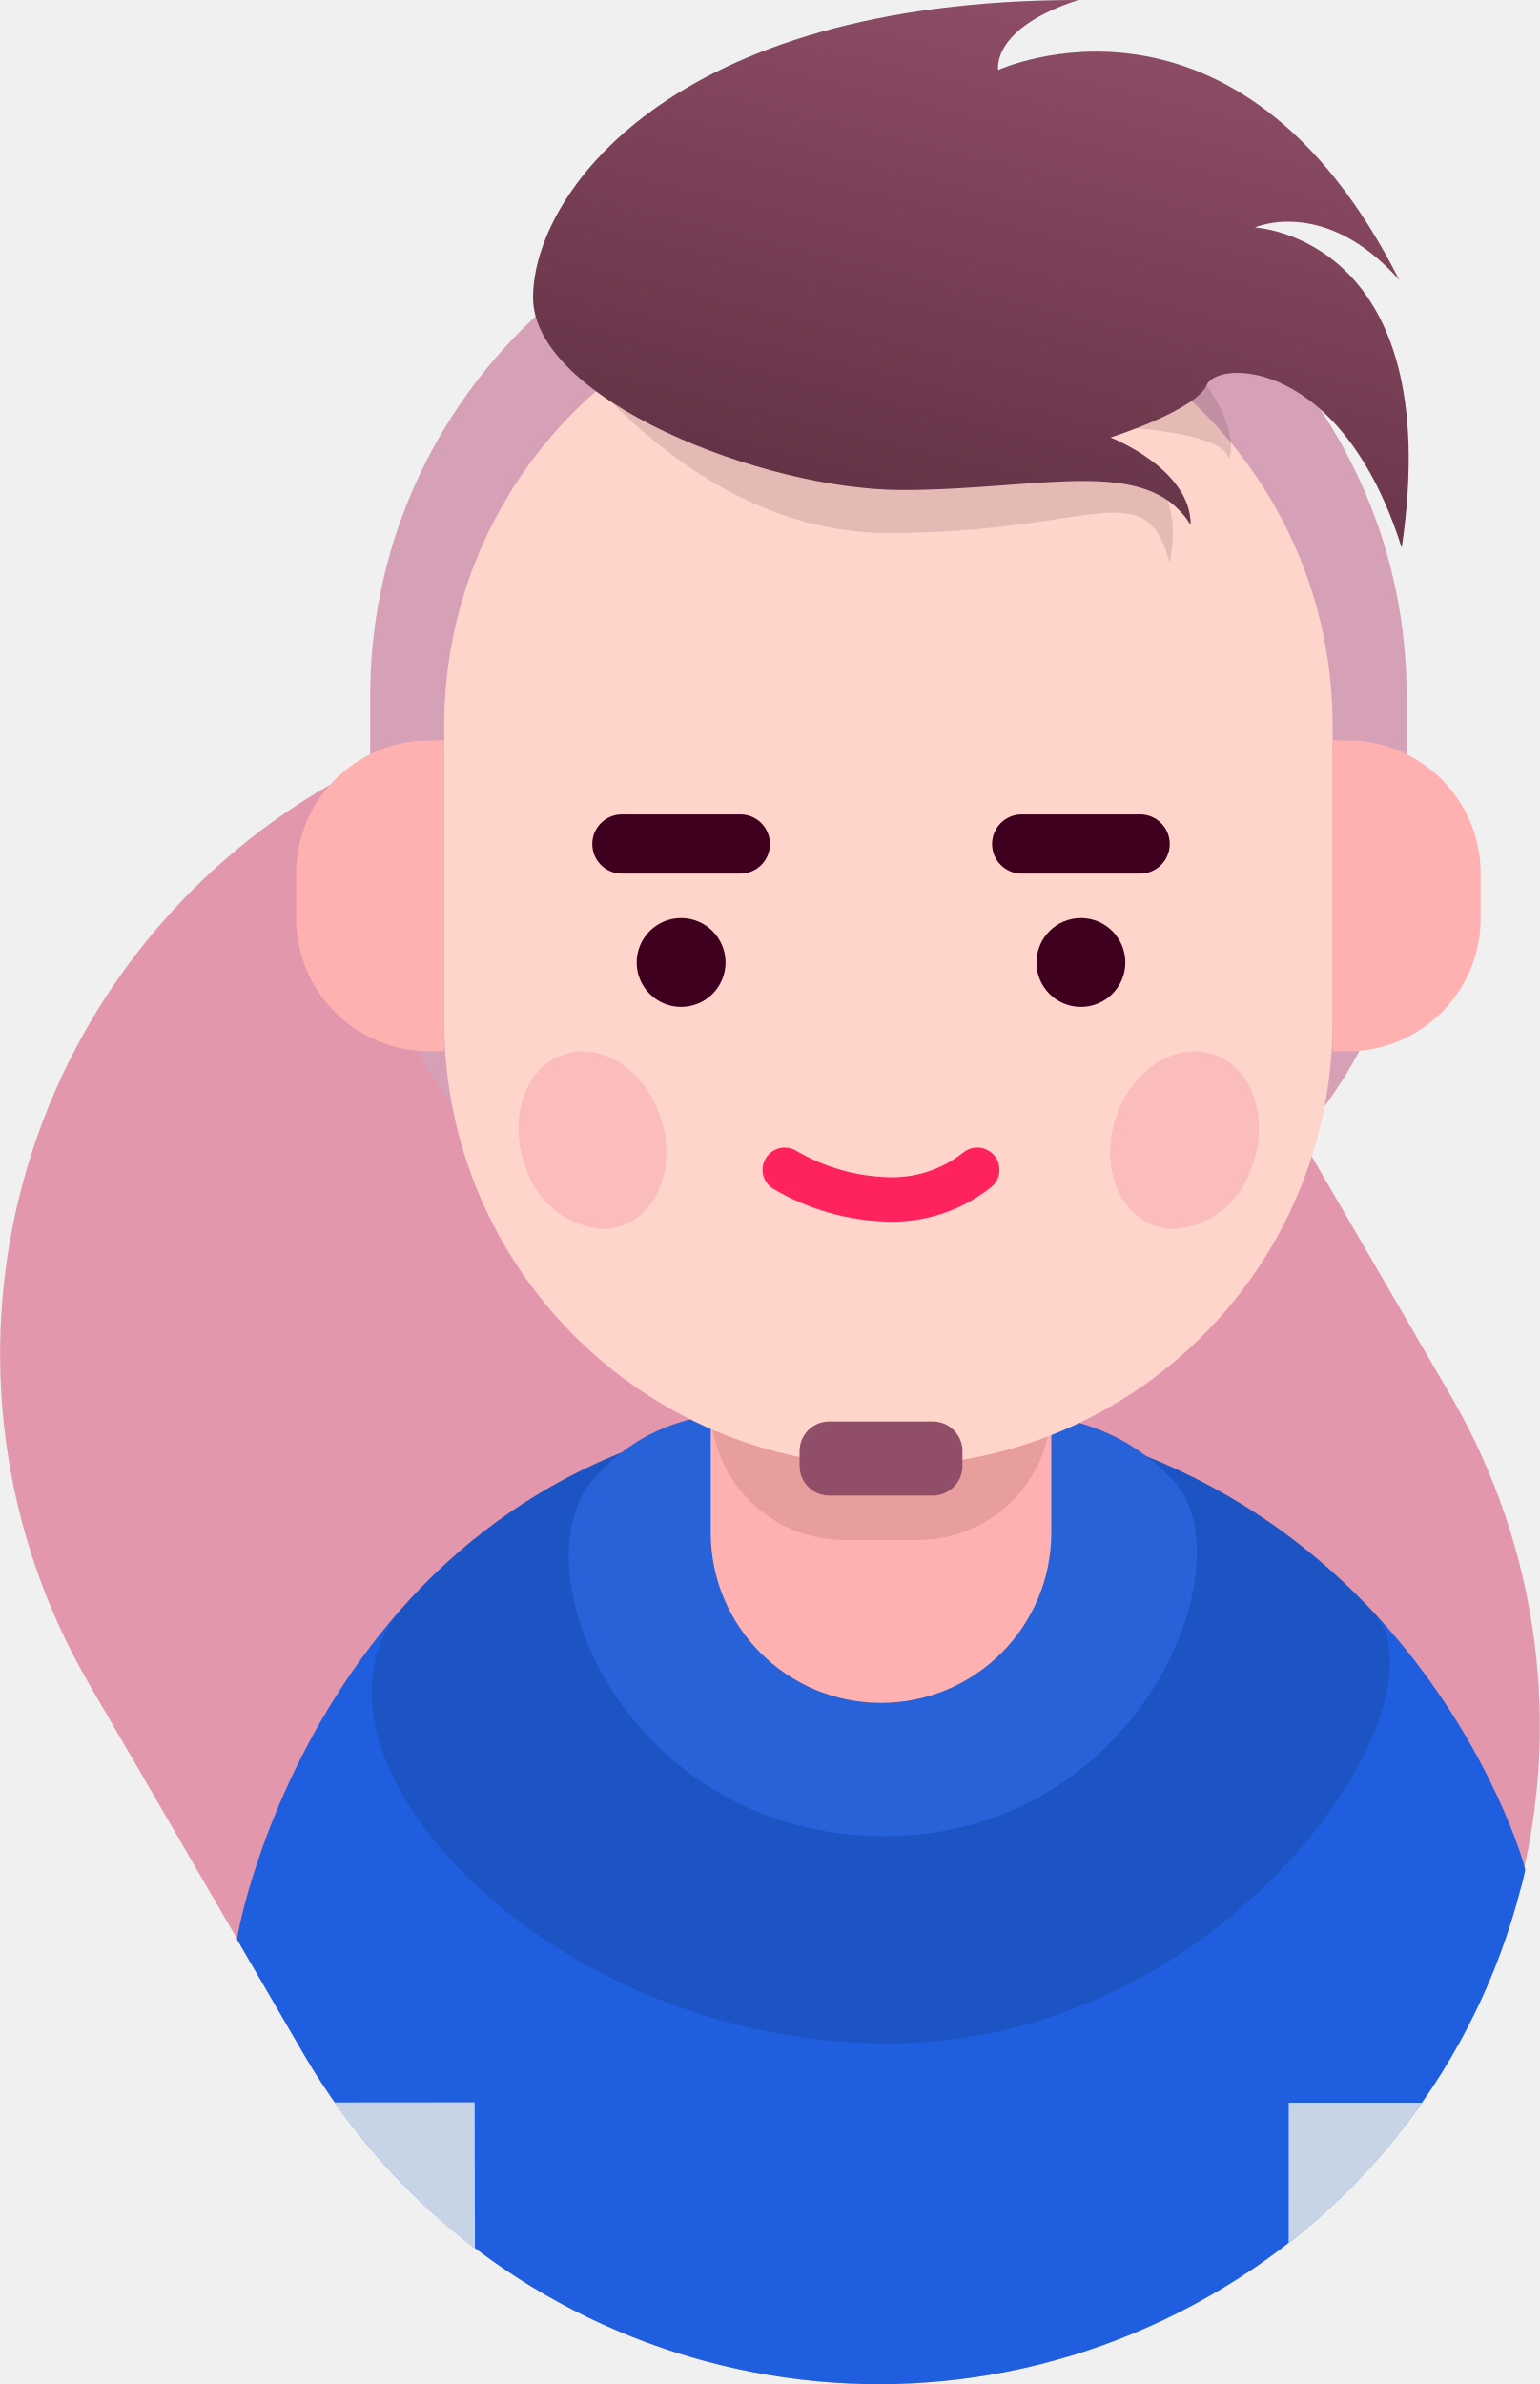
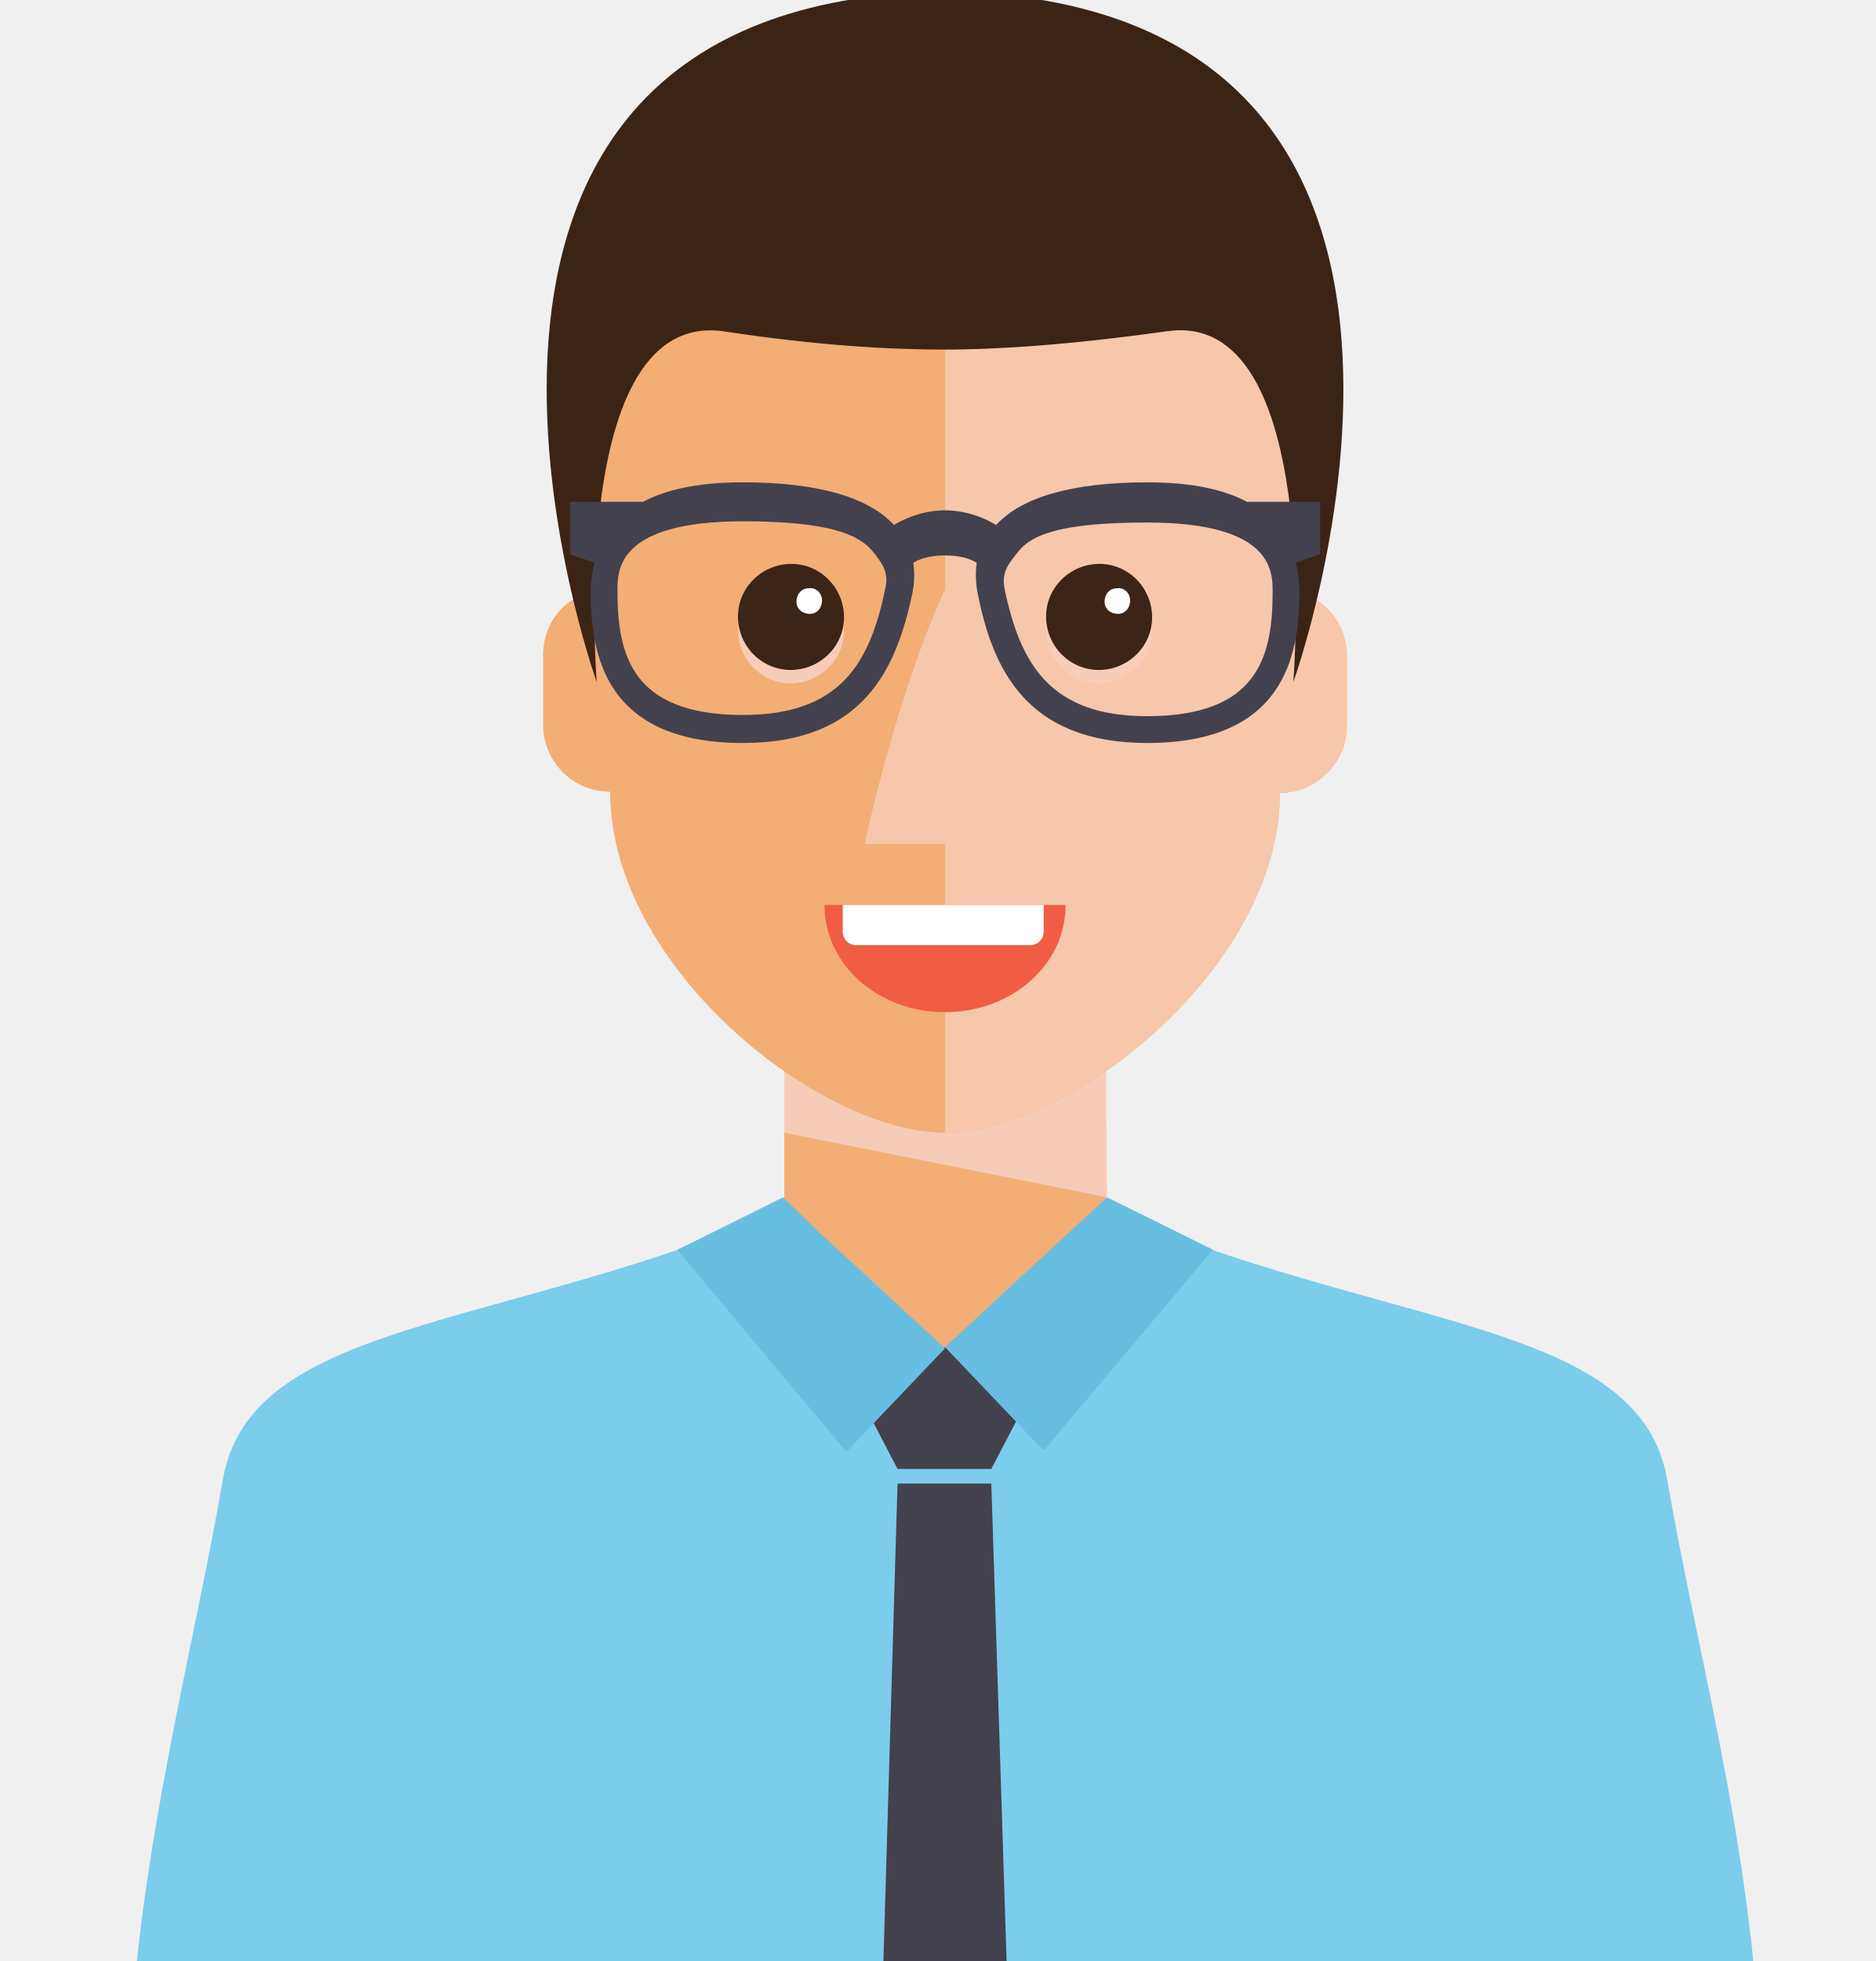
- <svg xmlns="http://www.w3.org/2000/svg" viewBox="0 0 104 161">
-   <defs>
-     <style>
-       .cls-1 {
-         fill: #ffb1b1;
-       }
- 
-       .cls-2 {
-         clip-path: url(#clip-Canvas);
-       }
- 
-       .cls-3 {
-         fill: #e297ac;
-       }
- 
-       .cls-4 {
-         fill: #1f5edf;
-       }
- 
-       .cls-5 {
-         fill: rgba(22,51,110,0.55);
-         opacity: 0.42;
-       }
- 
-       .cls-6 {
-         fill: #2862d8;
-       }
- 
-       .cls-7 {
-         fill: #c6d4e6;
-       }
- 
-       .cls-8 {
-         fill: rgba(142,81,81,0.53);
-         opacity: 0.38;
-       }
- 
-       .cls-9 {
-         fill: #d6a1b6;
-       }
- 
-       .cls-10 {
-         fill: #ffd4cb;
-       }
- 
-       .cls-11 {
-         fill: #fabcbc;
-       }
- 
-       .cls-12 {
-         fill: #3e001e;
-       }
- 
-       .cls-13 {
-         fill: none;
-         stroke: #ff235d;
-         stroke-linecap: round;
-         stroke-linejoin: round;
-         stroke-width: 3px;
-       }
- 
-       .cls-14 {
-         fill: rgba(69,29,45,0.28);
-         opacity: 0.51;
-       }
- 
-       .cls-15 {
-         fill: url(#linear-gradient);
-       }
- 
-       .cls-16 {
-         fill: #904e68;
-       }
-     </style>
-     <linearGradient id="linear-gradient" x1="0.305" y1="1" x2="0.695" gradientUnits="objectBoundingBox">
-       <stop offset="0" stop-color="#5f2f42" />
-       <stop offset="1" stop-color="#904e68" />
-     </linearGradient>
-     <clipPath id="clip-Canvas">
-       <rect width="104" height="161" />
-     </clipPath>
-   </defs>
-   <g class="cls-2">
+ <svg xmlns="http://www.w3.org/2000/svg" version="1.1" id="Layer_1" x="0px" y="0px" viewBox="0 0 154 161" style="enable-background:new 0 0 154 161;" xml:space="preserve">
+   <style type="text/css">
+ 	.st0{fill:#F2AE75;}
+ 	.st1{fill:#F6CCB8;}
+ 	.st2{fill:#7CCCEC;}
+ 	.st3{fill:#43414D;}
+ 	.st4{fill:#67BEE1;}
+ 	.st5{opacity:0.8;fill:#F7CDB9;}
+ 	.st6{fill:#F7CDB9;}
+ 	.st7{fill:#3C2417;}
+ 	.st8{fill:#FFFFFF;}
+ 	.st9{fill:#F05D44;}
+ 	.st10{fill:#3C2415;}
+ </style>
+   <g>
+     <polygon class="st0" points="94.9,101 90.8,99.1 90.8,86 64.4,86 64.4,99.1 60.3,100.9 61.4,138 64.4,138 64.4,143.7 90.8,143.7    90.8,138 93.8,138  " />
+     <polygon class="st1" points="64.4,93 90.9,98.3 90.8,86 64.4,86  " />
+   </g>
+   <g>
+     <path class="st2" d="M144.1,162.4c-1.3-14.5-5-28.2-7.2-40.9c-2.1-12.3-20.2-12.3-41.6-20.4l-1,3.7c-1.7,4.9-6,12.8-16.4,12.8   c-11.7,0-16.1-10.1-17.5-14.5l-0.5-2c-21.5,8.1-39.5,8.1-41.6,20.4c-2.2,12.6-5.8,26.4-7.2,40.9H144.1z" />
    <g>
-       <path class="cls-3" d="M22.358,52.96a44.86,44.86,0,0,1,61.082,16.27l14.57,25.087A44.308,44.308,0,0,1,81.643,155.04a44.86,44.86,0,0,1-61.082-16.27L5.991,113.682A44.309,44.309,0,0,1,22.358,52.96Z" />
-       <path class="cls-4" d="M59.031,95c35.136,0,44.023,30.926,43.975,31.292a12.815,12.815,0,0,1-.314,1.293A44.355,44.355,0,0,1,81.706,155.04a44.96,44.96,0,0,1-61.17-16.27l-4.26-7.324c-.086-.148-.141-.27-.261-.448S22.434,95,59.031,95Z" />
-       <path class="cls-5" d="M59.031,95c16.337,0,27,6.686,33.727,13.878C98.236,114.733,83.158,138,60,138s-40.905-19.461-33-29.231C33.493,101.38,43.585,95,59.031,95Z" />
-       <path class="cls-6" d="M59.088,95c10.752,0,15.769.354,20.2,5.037C84.321,105.621,76.879,124,59.726,124s-24.921-17.672-19.72-24.034C44.281,95.155,48.923,95,59.088,95Z" />
-       <path class="cls-7" d="M32.1,151.878l-.141-.108a44.69,44.69,0,0,1-9.225-9.588l-.123-.174L32.077,142Z" transform="translate(-0.023 -0.024)" />
-       <path class="cls-7" d="M87.03,151.477l.134-.109a42.419,42.419,0,0,0,8.754-9.192l.116-.176h-9Z" />
-       <rect class="cls-1" width="23" height="31" rx="11.5" transform="translate(48 84)" />
-       <path class="cls-8" d="M57,86h5a9,9,0,0,1,0,18H57a9,9,0,0,1,0-18Z" />
-       <path class="cls-9" d="M35,0h0A35,35,0,0,1,70,35V45.96A28.04,28.04,0,0,1,41.96,74H28.04A28.04,28.04,0,0,1,0,45.96V35A35,35,0,0,1,35,0Z" transform="translate(25 12)" />
-       <rect class="cls-10" width="60" height="80" rx="30" transform="translate(30 19)" />
-       <path class="cls-11" d="M77.612,82.617c-2.442-1.165-3.352-4.623-2.032-7.726s4.368-4.673,6.809-3.509,3.352,4.623,2.032,7.726A5.906,5.906,0,0,1,79.316,83,3.933,3.933,0,0,1,77.612,82.617Zm-42-3.509c-1.311-3.1-.407-6.561,2.02-7.726s5.456.408,6.767,3.509.407,6.561-2.02,7.726A3.89,3.89,0,0,1,40.68,83,5.873,5.873,0,0,1,35.607,79.108Z" />
-       <path class="cls-1" d="M9,0h1a0,0,0,0,1,0,0V21a0,0,0,0,1,0,0H9a9,9,0,0,1-9-9V9A9,9,0,0,1,9,0Z" transform="translate(20 50)" />
-       <path class="cls-1" d="M0,0H1a9,9,0,0,1,9,9v3a9,9,0,0,1-9,9H0a0,0,0,0,1,0,0V0A0,0,0,0,1,0,0Z" transform="translate(90 50)" />
-       <path class="cls-12" d="M70,65a3,3,0,1,1,3,3A3,3,0,0,1,70,65ZM43,65a3,3,0,1,1,3,3A3,3,0,0,1,43,65Z" />
-       <path class="cls-12" d="M69,59a2,2,0,1,1,0-4h8a2,2,0,0,1,0,4ZM42,59a2,2,0,1,1,0-4h8a2,2,0,0,1,0,4Z" />
-       <path class="cls-13" d="M53,79a14.488,14.488,0,0,0,7,2,9.194,9.194,0,0,0,6-2" />
-       <path class="cls-14" d="M37,22s9.025,14,23,14,17.313-4.167,19,2c1.316-6.525-3.811-8.612-8-9s11.486-.782,12,2c.968-2.545-3.2-8.591-8-10S37,22,37,22Z" />
-       <path class="cls-15" d="M60.915,33.091C51.5,33.091,36,26.945,36,20.091S45.1,0,72.83,0c-5.947,1.917-5.416,4.727-5.416,4.727S83.581-2.726,94.5,18.909c-5.032-5.673-9.749-3.545-9.749-3.545s13,.6,9.916,21.636C90.628,24.175,82.253,24.273,81.5,26S75,29.545,75,29.545s5.44,2.105,5.416,5.909C77.465,30.681,70.331,33.091,60.915,33.091Z" />
-       <rect class="cls-16" width="11" height="5" rx="2" transform="translate(54 96)" />
+       <polygon class="st3" points="82.7,162.4 81.4,121.8 73.7,121.8 72.5,162.4   " />
+       <polygon class="st3" points="83.9,115.8 81.4,120.6 73.7,120.6 71.2,115.8 77.6,110.6   " />
+       <path class="st4" d="M64.3,98.3c0,0-8.6,4.3-8.7,4.3l13.9,16.6l8.1-8.5l-10.1-9.3L64.3,98.3z" />
+       <polygon class="st4" points="90.9,98.3 77.6,110.6 85.7,119.1 99.6,102.6   " />
    </g>
  </g>
+   <g>
+     <g>
+       <path class="st0" d="M106.4,48.5l0.9-11.6c0-15.2-14.5-27.5-29.7-27.5c-15.2,0-29.7,12.3-29.7,27.5l0.9,11.6    c-0.8,0.2-1.6,0.6-2.3,1.1c-1.2,1-1.9,2.5-1.9,4.2v5.7c0,3,2.4,5.5,5.5,5.5C50.1,79.4,67.3,93,77.6,93c10.3,0,27.5-13.6,27.5-27.9    c3,0,5.5-2.5,5.5-5.5v-5.7C110.6,51.2,108.8,49.1,106.4,48.5z" />
+       <path class="st5" d="M106.4,48.5l0.9-11.6c0-15.2-14.5-27.5-29.7-27.5c0,0,0,39,0,39C73.6,57,71,69.3,71,69.3h6.6V93    c10.3,0,27.5-13.6,27.5-27.9c3,0,5.5-2.5,5.5-5.5v-5.7C110.6,51.2,108.8,49.1,106.4,48.5z" />
+       <g>
+         <g>
+           <path class="st6" d="M69.3,51.6c0.1,2.4-1.8,4.4-4.2,4.5c-2.4,0.1-4.4-1.8-4.5-4.2c-0.1-2.4,1.8-4.4,4.2-4.5      C67.2,47.3,69.2,49.2,69.3,51.6z" />
+           <path class="st7" d="M69.3,50.5c0.1,2.4-1.8,4.4-4.2,4.5c-2.4,0.1-4.4-1.8-4.5-4.2c-0.1-2.4,1.8-4.4,4.2-4.5      C67.2,46.2,69.2,48.1,69.3,50.5z" />
+           <path class="st8" d="M67.5,49.3c0,0.6-0.4,1.1-1,1.1c-0.6,0-1.1-0.4-1.1-1c0-0.6,0.4-1.1,1-1.1C67,48.2,67.5,48.7,67.5,49.3z" />
+         </g>
+         <g>
+           <path class="st6" d="M94.6,51.6c0.1,2.4-1.8,4.4-4.2,4.5c-2.4,0.1-4.4-1.8-4.5-4.2c-0.1-2.4,1.8-4.4,4.2-4.5      C92.5,47.3,94.5,49.2,94.6,51.6z" />
+           <path class="st7" d="M94.6,50.5c0.1,2.4-1.8,4.4-4.2,4.5c-2.4,0.1-4.4-1.8-4.5-4.2c-0.1-2.4,1.8-4.4,4.2-4.5      C92.5,46.2,94.5,48.1,94.6,50.5z" />
+           <path class="st8" d="M92.8,49.3c0,0.6-0.4,1.1-1,1.1c-0.6,0-1.1-0.4-1.1-1c0-0.6,0.4-1.1,1-1.1C92.3,48.2,92.8,48.7,92.8,49.3z" />
+         </g>
+       </g>
+     </g>
+     <g>
+       <path class="st9" d="M87.5,74.3c0,4.9-4.4,8.8-9.9,8.8s-9.9-3.9-9.9-8.8H87.5z" />
+       <path class="st8" d="M84.6,77.6H70.3c-0.6,0-1.1-0.5-1.1-1.1v-2.2h16.5v2.2C85.7,77.1,85.2,77.6,84.6,77.6z" />
+     </g>
+     <path class="st10" d="M77.6-0.7C28.9,0.1,49,56,49,56s-2.5-30.6,10.4-28.8c7.9,1.2,13.8,1.5,18.2,1.5c4.4,0,10.3-0.4,18.2-1.5   c12.9-1.9,10.4,28.8,10.4,28.8S126.3,0.1,77.6-0.7z" />
+     <path class="st3" d="M108.4,41.2h-6c-1.9-1-4.5-1.6-8.2-1.6c-6.1,0-10.3,1.2-12.4,3.5c-1-0.6-2.5-1.2-4.2-1.2s-3.2,0.6-4.2,1.2   c-2.1-2.3-6.3-3.5-12.4-3.5c-3.7,0-6.3,0.6-8.2,1.6h-6v4.3l2,0.7c-0.2,0.8-0.3,1.6-0.3,2.4C48.5,53.9,49.8,61,61,61   c10,0,12.6-6.2,13.9-12.2c0.2-0.9,0.2-1.8,0.1-2.6c0.5-0.3,1.3-0.6,2.6-0.6s2.1,0.3,2.6,0.6c-0.1,0.8-0.1,1.7,0.1,2.6   c1.2,6,3.9,12.2,13.9,12.2c11.2,0,12.5-7.1,12.5-12.4c0-0.8-0.1-1.6-0.3-2.4l2-0.7V41.2z M72.7,48.3c-1.3,6.3-3.8,10.4-11.7,10.4   c-9.1,0-10.3-4.9-10.3-10.2c0-1.7,0-5.7,10.3-5.7c7.1,0,9.5,1.1,10.6,2.4C72.4,46.2,73,46.9,72.7,48.3z M94.2,58.8   c-7.9,0-10.4-4.2-11.7-10.4c-0.3-1.4,0.3-2.1,1.1-3.1c1.1-1.4,3.5-2.4,10.6-2.4c10.3,0,10.3,4,10.3,5.7   C104.5,53.9,103.3,58.8,94.2,58.8z" />
+   </g>
</svg>
